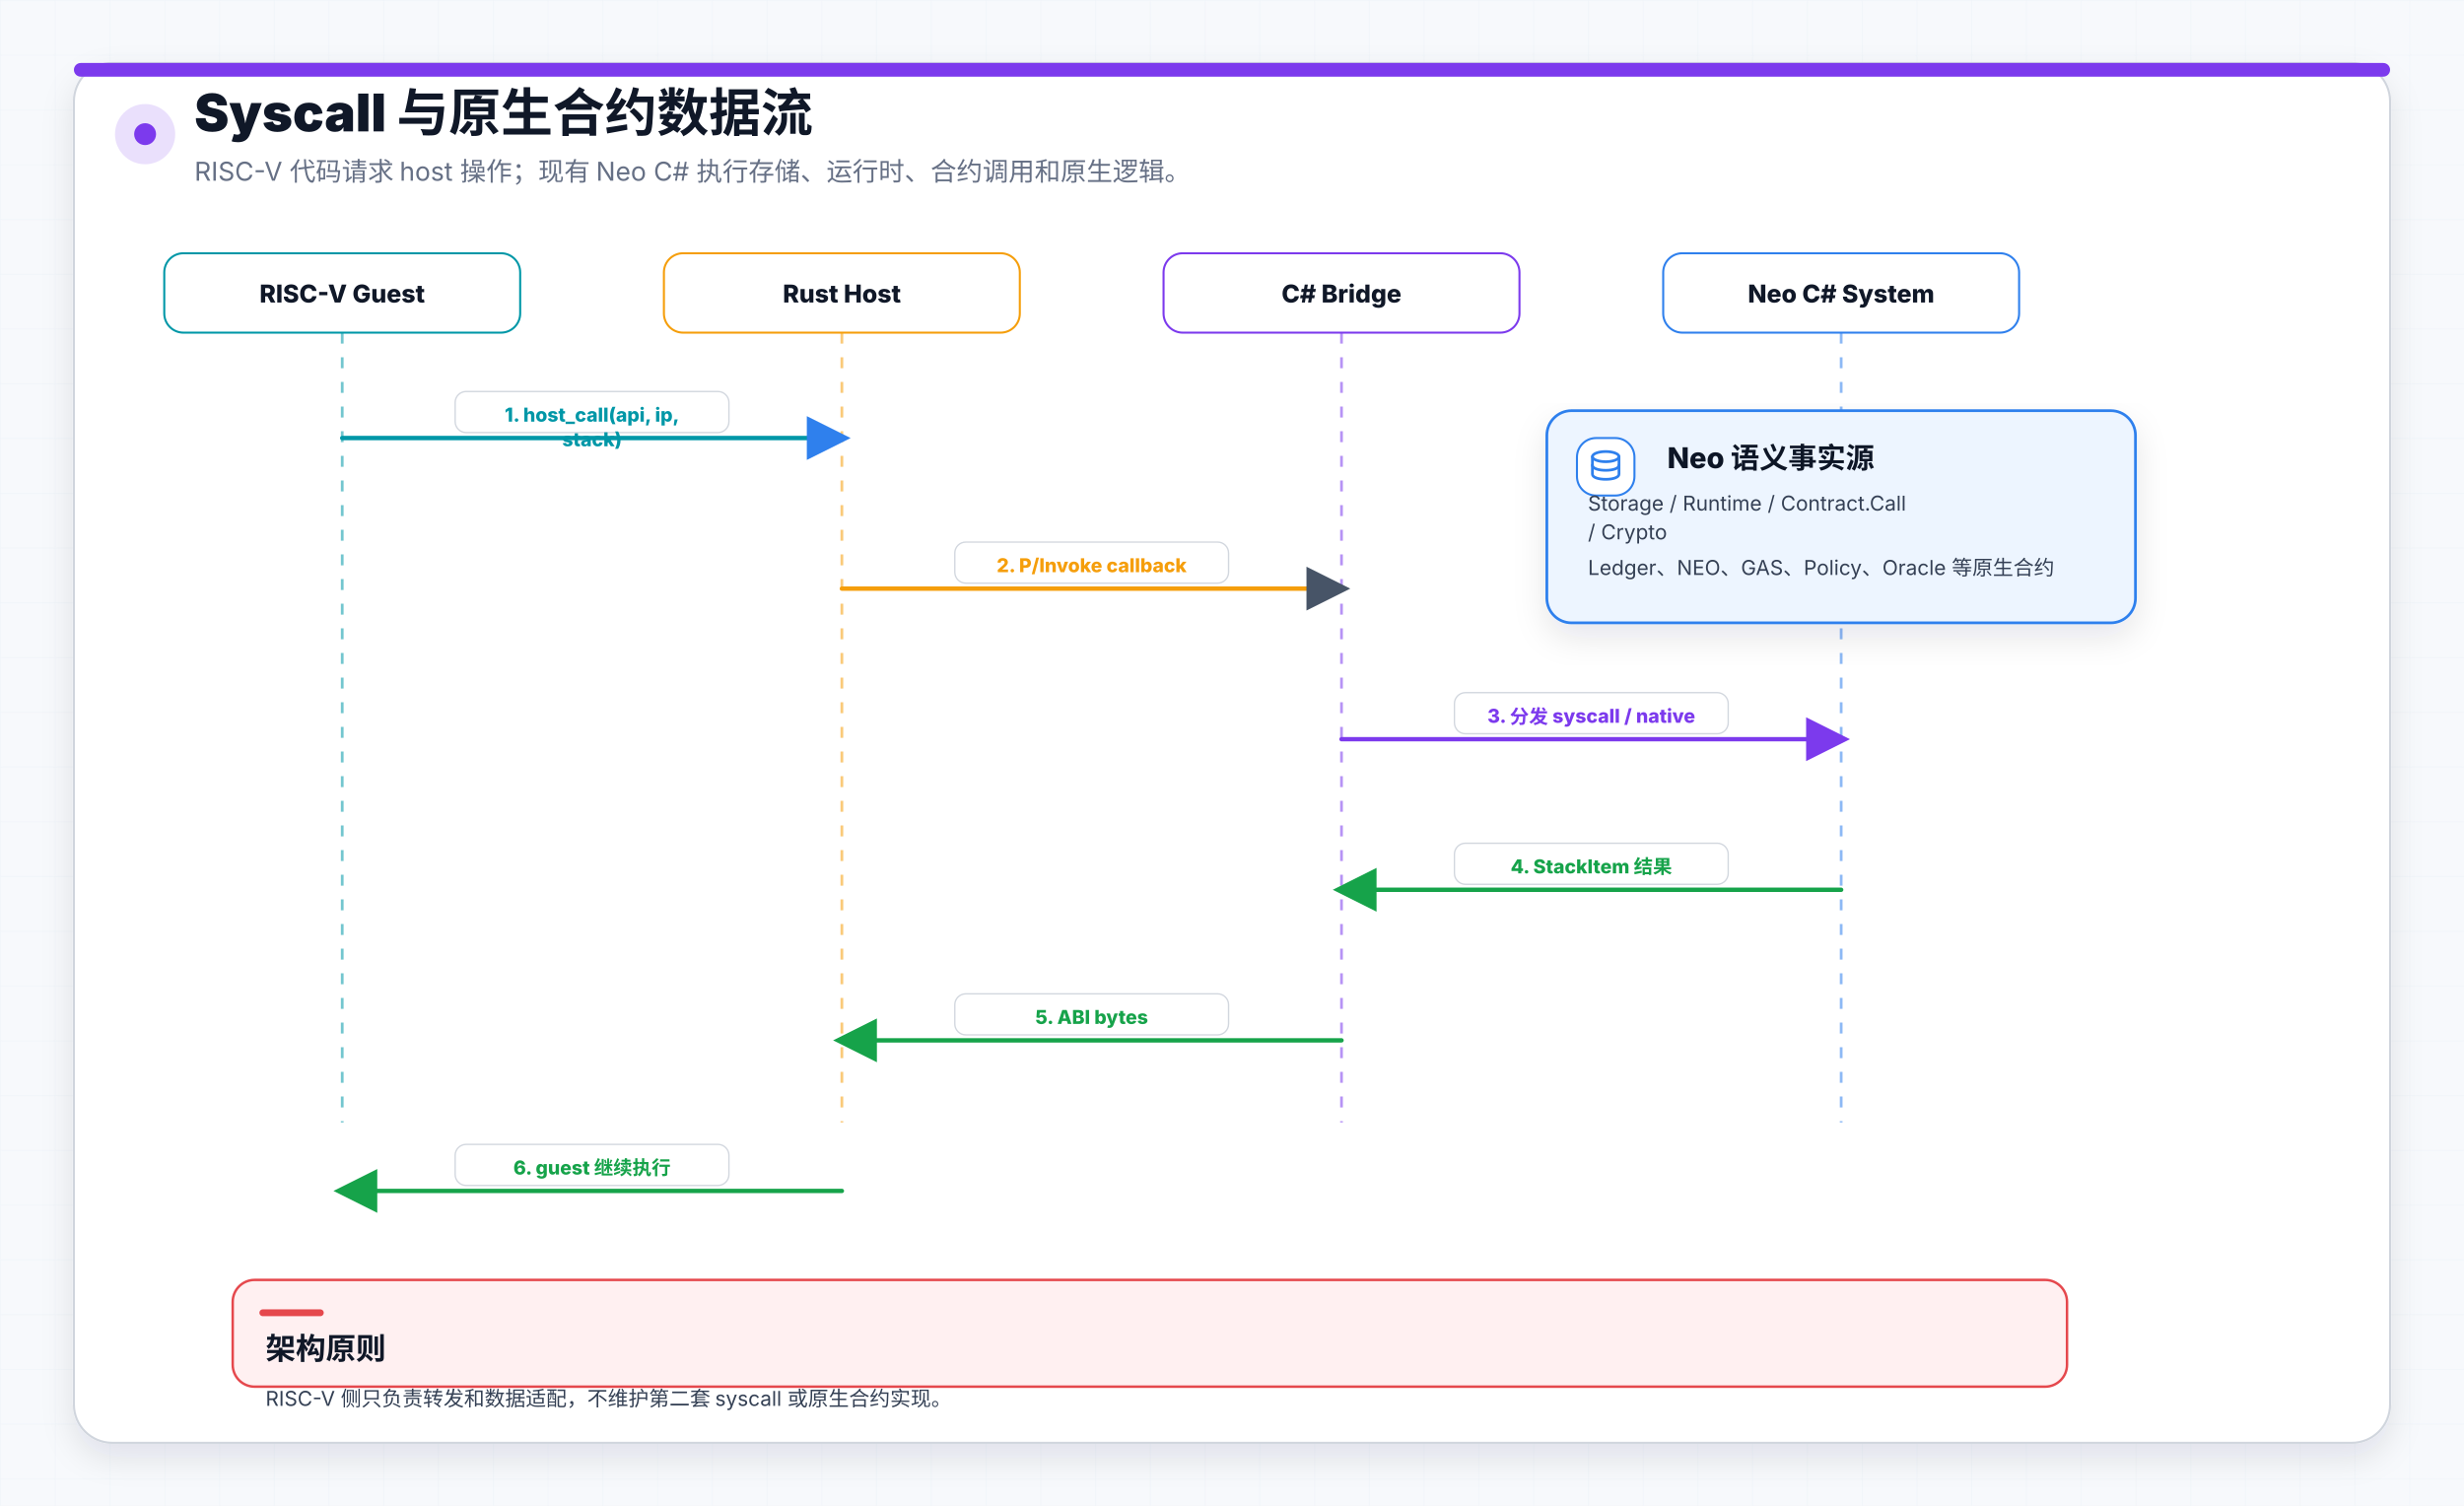
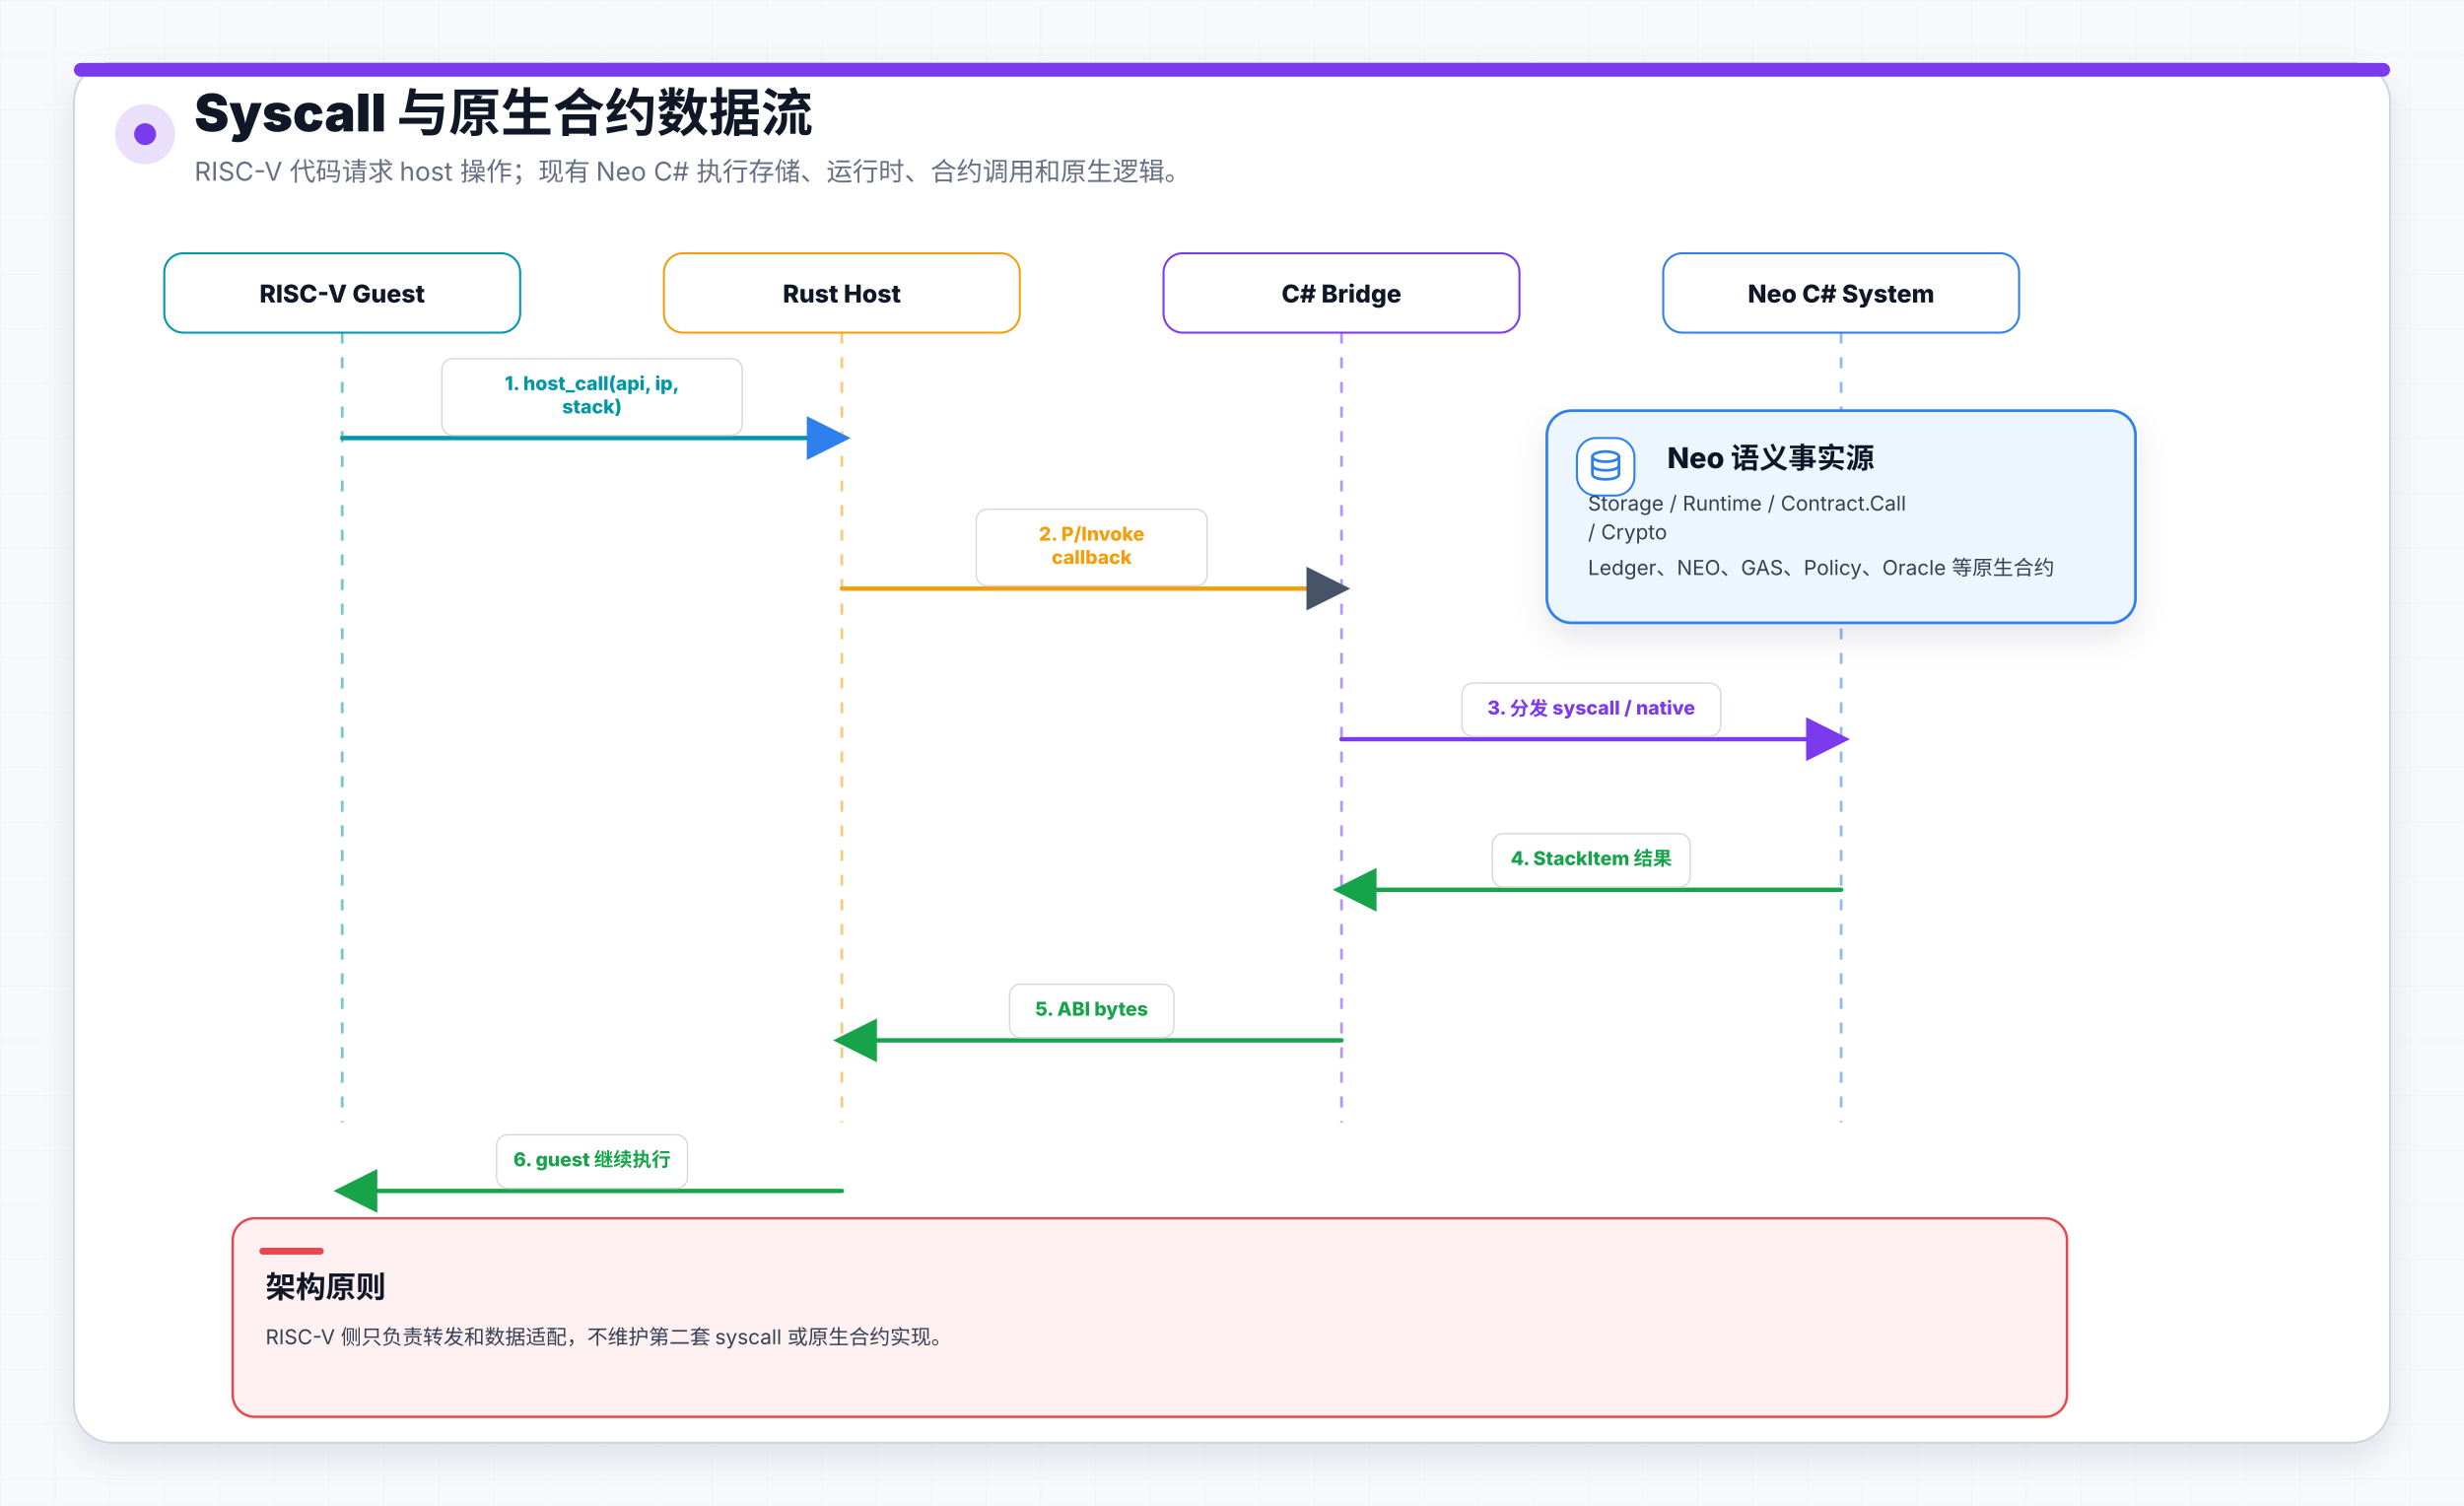
<svg xmlns="http://www.w3.org/2000/svg" width="1800" height="1100" viewBox="0 0 1800 1100" role="img" aria-label="Syscall 与原生合约数据流">
  <defs>
    <pattern id="grid" width="40" height="40" patternUnits="userSpaceOnUse">
      <path d="M 40 0 L 0 0 0 40" fill="none" stroke="#e6edf5" stroke-width="1" />
    </pattern>
    <marker id="arrow-slate" markerWidth="14" markerHeight="14" refX="10" refY="7" orient="auto" markerUnits="strokeWidth">
      <path d="M2,2 L12,7 L2,12 z" fill="#475467" />
    </marker>
    <marker id="arrow-green" markerWidth="14" markerHeight="14" refX="10" refY="7" orient="auto" markerUnits="strokeWidth">
      <path d="M2,2 L12,7 L2,12 z" fill="#16a34a" />
    </marker>
    <marker id="arrow-blue" markerWidth="14" markerHeight="14" refX="10" refY="7" orient="auto" markerUnits="strokeWidth">
      <path d="M2,2 L12,7 L2,12 z" fill="#2f80ed" />
    </marker>
    <marker id="arrow-red" markerWidth="14" markerHeight="14" refX="10" refY="7" orient="auto" markerUnits="strokeWidth">
      <path d="M2,2 L12,7 L2,12 z" fill="#e5484d" />
    </marker>
    <marker id="arrow-purple" markerWidth="14" markerHeight="14" refX="10" refY="7" orient="auto" markerUnits="strokeWidth">
      <path d="M2,2 L12,7 L2,12 z" fill="#7c3aed" />
    </marker>
    <filter id="soft-shadow" x="-10%" y="-10%" width="120%" height="130%">
      <feDropShadow dx="0" dy="10" stdDeviation="12" flood-color="#101828" flood-opacity="0.10" />
    </filter>
  </defs>
  <rect width="1800" height="1100" fill="#f7f9fc" />
  <rect width="1800" height="1100" fill="url(#grid)" opacity="0.42" />
  <rect x="54" y="46" width="1692" height="1008" rx="28" fill="#ffffff" stroke="#d0d5dd" stroke-width="1.5" filter="url(#soft-shadow)" />
  <rect x="54" y="46" width="1692" height="10" rx="5" fill="#7c3aed" />
  <circle cx="106" cy="98" r="22" fill="#7c3aed" opacity="0.16" />
  <circle cx="106" cy="98" r="8" fill="#7c3aed" />
  <text x="142" y="96" text-anchor="start" font-family="Inter, Noto Sans CJK SC, Microsoft YaHei, PingFang SC, Arial, sans-serif" font-size="38" font-weight="850" fill="#101828">Syscall 与原生合约数据流</text>
  <text x="142" y="132" text-anchor="start" font-family="Inter, Noto Sans CJK SC, Microsoft YaHei, PingFang SC, Arial, sans-serif" font-size="19" font-weight="400" fill="#667085">RISC-V 代码请求 host 操作；现有 Neo C# 执行存储、运行时、合约调用和原生逻辑。</text>
  <g>
    <rect x="120" y="185" width="260" height="58" rx="14" fill="#fff" stroke="#0097a7" stroke-width="1.5" />
    <text x="250" y="221" text-anchor="middle" font-family="Inter, Noto Sans CJK SC, Microsoft YaHei, PingFang SC, Arial, sans-serif" font-size="18" font-weight="800" fill="#101828">RISC-V Guest</text>
  </g>
  <path d="M 250 243 V 820" stroke="#0097a7" stroke-width="2" stroke-dasharray="8 10" opacity="0.55" />
  <g>
    <rect x="485" y="185" width="260" height="58" rx="14" fill="#fff" stroke="#f59e0b" stroke-width="1.5" />
    <text x="615" y="221" text-anchor="middle" font-family="Inter, Noto Sans CJK SC, Microsoft YaHei, PingFang SC, Arial, sans-serif" font-size="18" font-weight="800" fill="#101828">Rust Host</text>
  </g>
  <path d="M 615 243 V 820" stroke="#f59e0b" stroke-width="2" stroke-dasharray="8 10" opacity="0.55" />
  <g>
    <rect x="850" y="185" width="260" height="58" rx="14" fill="#fff" stroke="#7c3aed" stroke-width="1.5" />
    <text x="980" y="221" text-anchor="middle" font-family="Inter, Noto Sans CJK SC, Microsoft YaHei, PingFang SC, Arial, sans-serif" font-size="18" font-weight="800" fill="#101828">C# Bridge</text>
  </g>
  <path d="M 980 243 V 820" stroke="#7c3aed" stroke-width="2" stroke-dasharray="8 10" opacity="0.55" />
  <g>
    <rect x="1215" y="185" width="260" height="58" rx="14" fill="#fff" stroke="#2f80ed" stroke-width="1.5" />
    <text x="1345" y="221" text-anchor="middle" font-family="Inter, Noto Sans CJK SC, Microsoft YaHei, PingFang SC, Arial, sans-serif" font-size="18" font-weight="800" fill="#101828">Neo C# System</text>
  </g>
  <path d="M 1345 243 V 820" stroke="#2f80ed" stroke-width="2" stroke-dasharray="8 10" opacity="0.55" />
  <g>
    <path d="M 250 320 L 615 320" fill="none" stroke="#0097a7" stroke-width="3.2" stroke-linecap="round" marker-end="url(#arrow-blue)" />
    <g>
-       <rect x="332.5" y="286" width="200" height="30" rx="8" fill="#ffffff" stroke="#d0d5dd" opacity="0.96" />
-       <text x="432.5" y="308" text-anchor="middle" font-family="Inter, Noto Sans CJK SC, Microsoft YaHei, PingFang SC, Arial, sans-serif" font-size="14" font-weight="800" fill="#0097a7">1. host_call(api, ip,</text>
-       <text x="432.5" y="326" text-anchor="middle" font-family="Inter, Noto Sans CJK SC, Microsoft YaHei, PingFang SC, Arial, sans-serif" font-size="14" font-weight="800" fill="#0097a7">stack)</text>
+       <rect x="322.796" y="262" width="219.408" height="56" rx="8" fill="#ffffff" stroke="#d0d5dd" opacity="0.96" />
+       <text x="432.5" y="285" text-anchor="middle" font-family="Inter, Noto Sans CJK SC, Microsoft YaHei, PingFang SC, Arial, sans-serif" font-size="14" font-weight="800" fill="#0097a7">1. host_call(api, ip,</text>
+       <text x="432.5" y="302" text-anchor="middle" font-family="Inter, Noto Sans CJK SC, Microsoft YaHei, PingFang SC, Arial, sans-serif" font-size="14" font-weight="800" fill="#0097a7">stack)</text>
    </g>
  </g>
  <g>
    <path d="M 615 430 L 980 430" fill="none" stroke="#f59e0b" stroke-width="3.2" stroke-linecap="round" marker-end="url(#arrow-slate)" />
    <g>
-       <rect x="697.5" y="396" width="200" height="30" rx="8" fill="#ffffff" stroke="#d0d5dd" opacity="0.96" />
-       <text x="797.5" y="418" text-anchor="middle" font-family="Inter, Noto Sans CJK SC, Microsoft YaHei, PingFang SC, Arial, sans-serif" font-size="14" font-weight="800" fill="#f59e0b">2. P/Invoke callback</text>
+       <rect x="713.14" y="372" width="168.72" height="56" rx="8" fill="#ffffff" stroke="#d0d5dd" opacity="0.96" />
+       <text x="797.5" y="395" text-anchor="middle" font-family="Inter, Noto Sans CJK SC, Microsoft YaHei, PingFang SC, Arial, sans-serif" font-size="14" font-weight="800" fill="#f59e0b">2. P/Invoke</text>
+       <text x="797.5" y="412" text-anchor="middle" font-family="Inter, Noto Sans CJK SC, Microsoft YaHei, PingFang SC, Arial, sans-serif" font-size="14" font-weight="800" fill="#f59e0b">callback</text>
    </g>
  </g>
  <g>
    <path d="M 980 540 L 1345 540" fill="none" stroke="#7c3aed" stroke-width="3.2" stroke-linecap="round" marker-end="url(#arrow-purple)" />
    <g>
-       <rect x="1062.5" y="506" width="200" height="30" rx="8" fill="#ffffff" stroke="#d0d5dd" opacity="0.96" />
-       <text x="1162.5" y="528" text-anchor="middle" font-family="Inter, Noto Sans CJK SC, Microsoft YaHei, PingFang SC, Arial, sans-serif" font-size="14" font-weight="800" fill="#7c3aed">3. 分发 syscall / native</text>
+       <rect x="1068.02" y="499" width="188.96" height="39" rx="8" fill="#ffffff" stroke="#d0d5dd" opacity="0.96" />
+       <text x="1162.5" y="522" text-anchor="middle" font-family="Inter, Noto Sans CJK SC, Microsoft YaHei, PingFang SC, Arial, sans-serif" font-size="14" font-weight="800" fill="#7c3aed">3. 分发 syscall / native</text>
    </g>
  </g>
  <g>
    <path d="M 1345 650 L 980 650" fill="none" stroke="#16a34a" stroke-width="3.2" stroke-linecap="round" marker-end="url(#arrow-green)" />
    <g>
-       <rect x="1062.5" y="616" width="200" height="30" rx="8" fill="#ffffff" stroke="#d0d5dd" opacity="0.96" />
-       <text x="1162.5" y="638" text-anchor="middle" font-family="Inter, Noto Sans CJK SC, Microsoft YaHei, PingFang SC, Arial, sans-serif" font-size="14" font-weight="800" fill="#16a34a">4. StackItem 结果</text>
+       <rect x="1090.196" y="609" width="144.608" height="39" rx="8" fill="#ffffff" stroke="#d0d5dd" opacity="0.96" />
+       <text x="1162.5" y="632" text-anchor="middle" font-family="Inter, Noto Sans CJK SC, Microsoft YaHei, PingFang SC, Arial, sans-serif" font-size="14" font-weight="800" fill="#16a34a">4. StackItem 结果</text>
    </g>
  </g>
  <g>
    <path d="M 980 760 L 615 760" fill="none" stroke="#16a34a" stroke-width="3.2" stroke-linecap="round" marker-end="url(#arrow-green)" />
    <g>
-       <rect x="697.5" y="726" width="200" height="30" rx="8" fill="#ffffff" stroke="#d0d5dd" opacity="0.96" />
-       <text x="797.5" y="748" text-anchor="middle" font-family="Inter, Noto Sans CJK SC, Microsoft YaHei, PingFang SC, Arial, sans-serif" font-size="14" font-weight="800" fill="#16a34a">5. ABI bytes</text>
+       <rect x="737.5" y="719" width="120" height="39" rx="8" fill="#ffffff" stroke="#d0d5dd" opacity="0.96" />
+       <text x="797.5" y="742" text-anchor="middle" font-family="Inter, Noto Sans CJK SC, Microsoft YaHei, PingFang SC, Arial, sans-serif" font-size="14" font-weight="800" fill="#16a34a">5. ABI bytes</text>
    </g>
  </g>
  <g>
    <path d="M 615 870 L 250 870" fill="none" stroke="#16a34a" stroke-width="3.2" stroke-linecap="round" marker-end="url(#arrow-green)" />
    <g>
-       <rect x="332.5" y="836" width="200" height="30" rx="8" fill="#ffffff" stroke="#d0d5dd" opacity="0.96" />
-       <text x="432.5" y="858" text-anchor="middle" font-family="Inter, Noto Sans CJK SC, Microsoft YaHei, PingFang SC, Arial, sans-serif" font-size="14" font-weight="800" fill="#16a34a">6. guest 继续执行</text>
+       <rect x="362.748" y="829" width="139.504" height="39" rx="8" fill="#ffffff" stroke="#d0d5dd" opacity="0.96" />
+       <text x="432.5" y="852" text-anchor="middle" font-family="Inter, Noto Sans CJK SC, Microsoft YaHei, PingFang SC, Arial, sans-serif" font-size="14" font-weight="800" fill="#16a34a">6. guest 继续执行</text>
    </g>
  </g>
  <g filter="url(#soft-shadow)">
    <rect x="1130" y="300" width="430" height="155" rx="18" fill="#edf5ff" stroke="#2f80ed" stroke-width="2" />
    <rect x="1152" y="320" width="42" height="42" rx="14" fill="#ffffff" stroke="#2f80ed" stroke-width="1.5" />
    <g fill="none" stroke="#2f80ed" stroke-width="2" stroke-linecap="round" stroke-linejoin="round">
      <ellipse cx="1173" cy="333.574" rx="9.71" ry="3.713" />
      <path d="M 1163.29 333.574 v 12.852 c 0 2.285 4.284 3.713 9.71 3.713 c 5.426 0 9.71 -1.428 9.71 -3.713 v -12.852" />
      <path d="M 1163.29 339.858 c 0 2.285 4.284 3.713 9.71 3.713 c 5.426 0 9.71 -1.428 9.71 -3.713" />
    </g>
    <text x="1218" y="342" text-anchor="start" font-family="Inter, Noto Sans CJK SC, Microsoft YaHei, PingFang SC, Arial, sans-serif" font-size="21" font-weight="800" fill="#101828">Neo 语义事实源</text>
    <text x="1160" y="373" text-anchor="start" font-family="Inter, Noto Sans CJK SC, Microsoft YaHei, PingFang SC, Arial, sans-serif" font-size="15" font-weight="400" fill="#344054">Storage / Runtime / Contract.Call</text>
    <text x="1160" y="394" text-anchor="start" font-family="Inter, Noto Sans CJK SC, Microsoft YaHei, PingFang SC, Arial, sans-serif" font-size="15" font-weight="400" fill="#344054">/ Crypto</text>
    <text x="1160" y="420" text-anchor="start" font-family="Inter, Noto Sans CJK SC, Microsoft YaHei, PingFang SC, Arial, sans-serif" font-size="15" font-weight="400" fill="#344054">Ledger、NEO、GAS、Policy、Oracle 等原生合约</text>
  </g>
  <g>
-     <rect x="170" y="935" width="1340" height="78" rx="16" fill="#fff0f1" stroke="#e5484d" stroke-width="1.8" />
-     <path d="M 192 959 h 42" stroke="#e5484d" stroke-width="5" stroke-linecap="round" />
-     <text x="194" y="993" text-anchor="start" font-family="Inter, Noto Sans CJK SC, Microsoft YaHei, PingFang SC, Arial, sans-serif" font-size="22" font-weight="850" fill="#101828">架构原则</text>
-     <text x="194" y="1027" text-anchor="start" font-family="Inter, Noto Sans CJK SC, Microsoft YaHei, PingFang SC, Arial, sans-serif" font-size="15" font-weight="400" fill="#344054">RISC-V 侧只负责转发和数据适配，不维护第二套 syscall 或原生合约实现。</text>
+     <rect x="170" y="890" width="1340" height="145" rx="16" fill="#fff0f1" stroke="#e5484d" stroke-width="1.8" />
+     <path d="M 192 914 h 42" stroke="#e5484d" stroke-width="5" stroke-linecap="round" />
+     <text x="194" y="948" text-anchor="start" font-family="Inter, Noto Sans CJK SC, Microsoft YaHei, PingFang SC, Arial, sans-serif" font-size="22" font-weight="850" fill="#101828">架构原则</text>
+     <text x="194" y="982" text-anchor="start" font-family="Inter, Noto Sans CJK SC, Microsoft YaHei, PingFang SC, Arial, sans-serif" font-size="15" font-weight="400" fill="#344054">RISC-V 侧只负责转发和数据适配，不维护第二套 syscall 或原生合约实现。</text>
  </g>
</svg>
